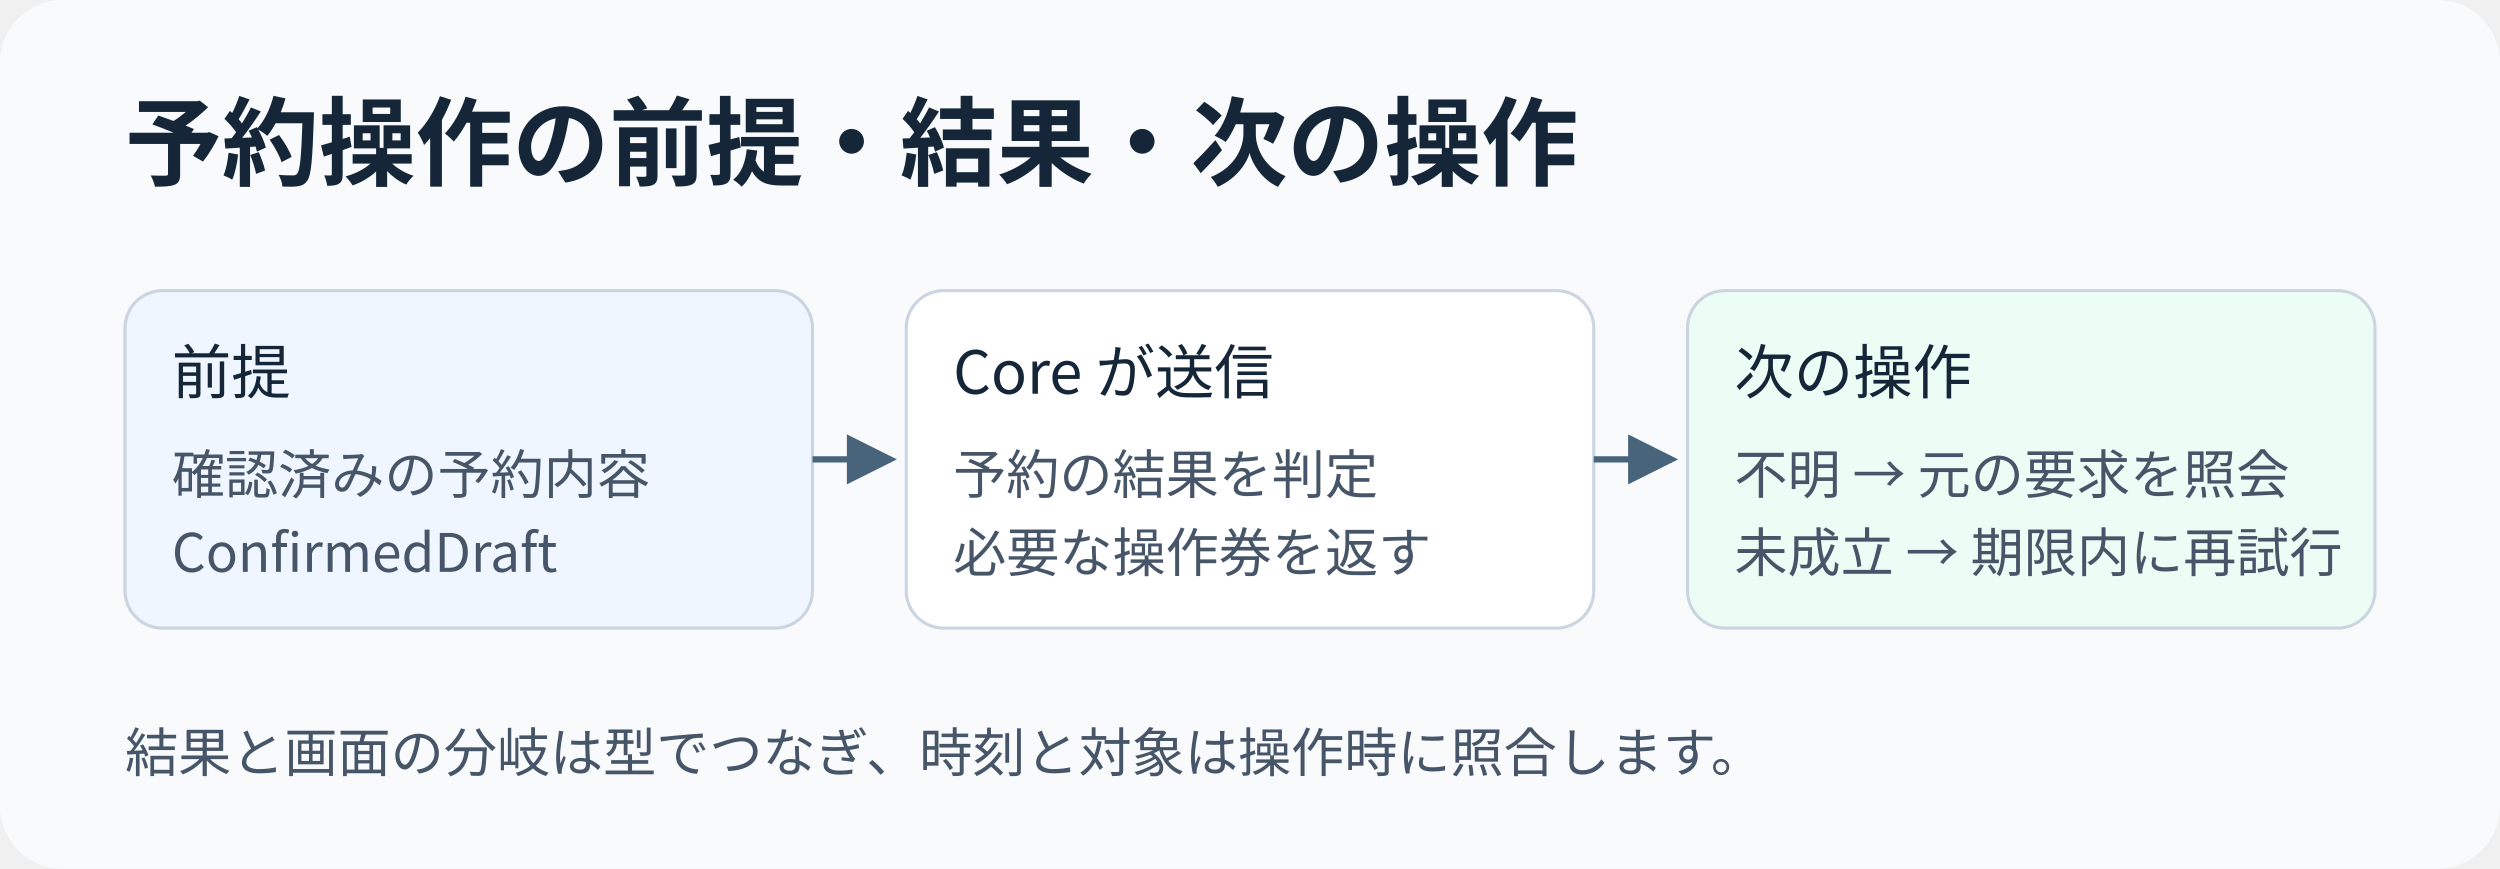
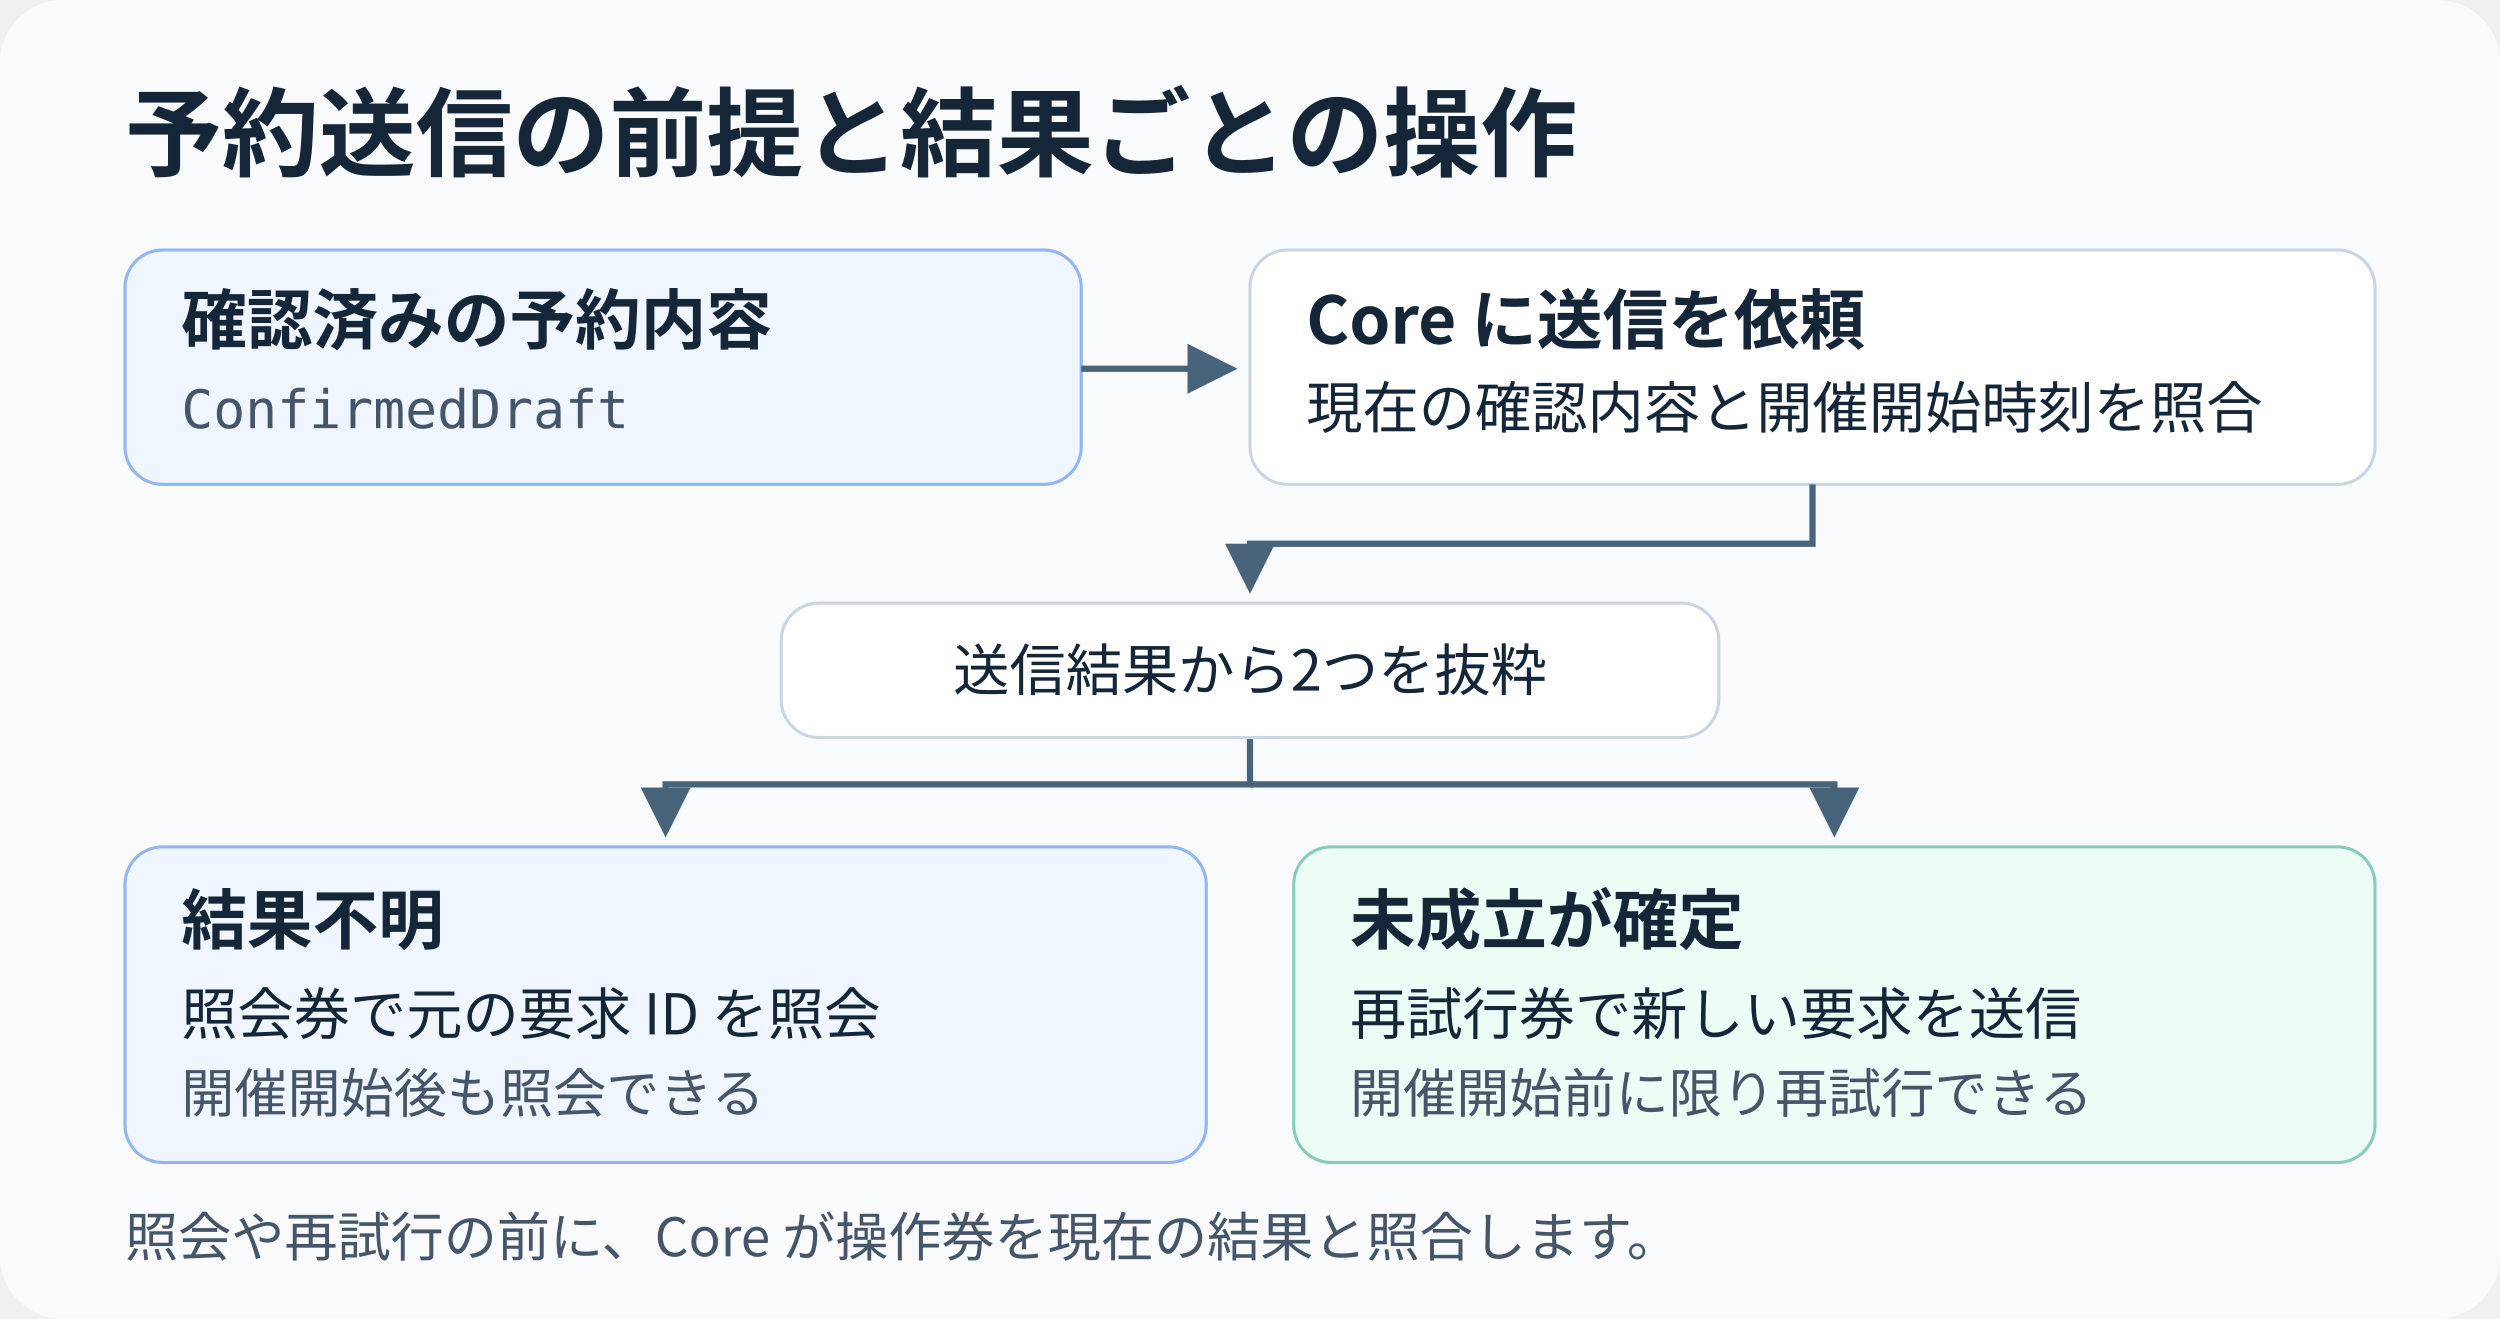
- <svg xmlns="http://www.w3.org/2000/svg" width="800" height="278" viewBox="0 0 800 278" role="img" aria-labelledby="title description">
+ <svg xmlns="http://www.w3.org/2000/svg" width="800" height="422" viewBox="0 0 800 422" role="img" aria-labelledby="title description">
  <defs>
    <marker id="arrow" markerWidth="8" markerHeight="8" refX="7" refY="4" orient="auto">
      <path d="M0 0L8 4L0 8Z" fill="#47647b" />
    </marker>
  </defs>
  <style>
    text { font-family: -apple-system, BlinkMacSystemFont, "Hiragino Sans", "Noto Sans CJK JP", "Yu Gothic", Meiryo, sans-serif; fill: #142638; }
    .title { font-size: 31px; font-weight: 700; }
-     .label { font-size: 23px; font-weight: 700; }
-     .body { font-size: 19px; }
+     .heading { font-size: 21px; font-weight: 700; }
+     .body { font-size: 18px; }
    .small { font-size: 17px; fill: #475569; }
-     .code { font-family: ui-monospace, Menlo, Consolas, monospace; font-size: 19px; }
-     .blue { fill: #1d4ed8; }
-     .teal { fill: #0f766e; }
+     .code { font-family: ui-monospace, Menlo, Consolas, monospace; font-size: 17px; fill: #475569; }
  </style>
-   <rect width="800" height="278" rx="20" fill="#f8fafc" />
-   <text x="40" y="57" class="title" text-anchor="start">予約操作の前提・結果・次の操作</text>
-   <rect x="40" y="93" width="220" height="108" rx="12" fill="#eff6ff" stroke="#cbd5e1" />
-   <text x="55" y="126" class="body" text-anchor="start">前提</text>
-   <text x="55" y="158" class="small" text-anchor="start">確認済みの予約内容</text>
-   <text x="55" y="183" class="small" text-anchor="start">ConfirmedDraft</text>
-   <path d="M260 147H285" fill="none" stroke="#47647b" stroke-width="2" marker-end="url(#arrow)" />
-   <rect x="290" y="93" width="220" height="108" rx="12" fill="#ffffff" stroke="#cbd5e1" />
-   <text x="305" y="126" class="body" text-anchor="start">Core が送信</text>
-   <text x="305" y="158" class="small" text-anchor="start">予約の結果を判定</text>
-   <text x="305" y="183" class="small" text-anchor="start">必要な操作券を返す</text>
-   <path d="M510 147H535" fill="none" stroke="#47647b" stroke-width="2" marker-end="url(#arrow)" />
-   <rect x="540" y="93" width="220" height="108" rx="12" fill="#ecfdf5" stroke="#cbd5e1" />
-   <text x="555" y="126" class="body" text-anchor="start">次の操作</text>
-   <text x="555" y="158" class="small" text-anchor="start">不明 → 元の要求を照会</text>
-   <text x="555" y="183" class="small" text-anchor="start">未成立 → 期限内に再試行</text>
-   <text x="40" y="247" class="small" text-anchor="start">結果と画面の分岐は型でつなぎ、時刻と対象は操作時に照合します。</text>
+   <rect width="800" height="422" rx="20" fill="#f8fafc" />
+   <text x="40" y="54" class="title">予約送信の前提と結果ごとの操作</text>
+   <rect x="40" y="80" width="306" height="75" rx="12" fill="#eff6ff" stroke="#93b5f2" />
+   <text x="58" y="110" class="heading">確認済みの予約内容</text>
+   <text x="58" y="137" class="code">ConfirmedDraft</text>
+   <rect x="400" y="80" width="360" height="75" rx="12" fill="#ffffff" stroke="#cbd5e1" />
+   <text x="418" y="110" class="heading">Core に送信を依頼</text>
+   <text x="418" y="137" class="body">現在の確認内容と開催開始時刻を照合</text>
+   <g fill="none" stroke="#47647b" stroke-width="2">
+     <path d="M346 118H394" marker-end="url(#arrow)" />
+     <path d="M580 155V174H400V188" marker-end="url(#arrow)" />
+     <path d="M400 236V251H213V266" marker-end="url(#arrow)" />
+     <path d="M400 251H587V266" marker-end="url(#arrow)" />
+   </g>
+   <rect x="250" y="193" width="300" height="43" rx="12" fill="#ffffff" stroke="#cbd5e1" />
+   <text x="400" y="221" class="body" text-anchor="middle">送信結果から2つを抜粋</text>
+   <rect x="40" y="271" width="346" height="101" rx="12" fill="#eff6ff" stroke="#93b5f2" />
+   <text x="58" y="302" class="heading">結果不明</text>
+   <text x="58" y="331" class="body">照会券で元の要求 ID を照会</text>
+   <text x="58" y="356" class="small">開催開始後も照会できる</text>
+   <rect x="414" y="271" width="346" height="101" rx="12" fill="#ecfdf5" stroke="#88cbbd" />
+   <text x="432" y="302" class="heading">未成立が確定</text>
+   <text x="432" y="331" class="body">再試行券で新しい要求を送信</text>
+   <text x="432" y="356" class="small">開催開始前に限り再試行できる</text>
+   <text x="40" y="402" class="small">照会や再試行の前に、Core が操作券を現在の結果と照合します。</text>
</svg>
